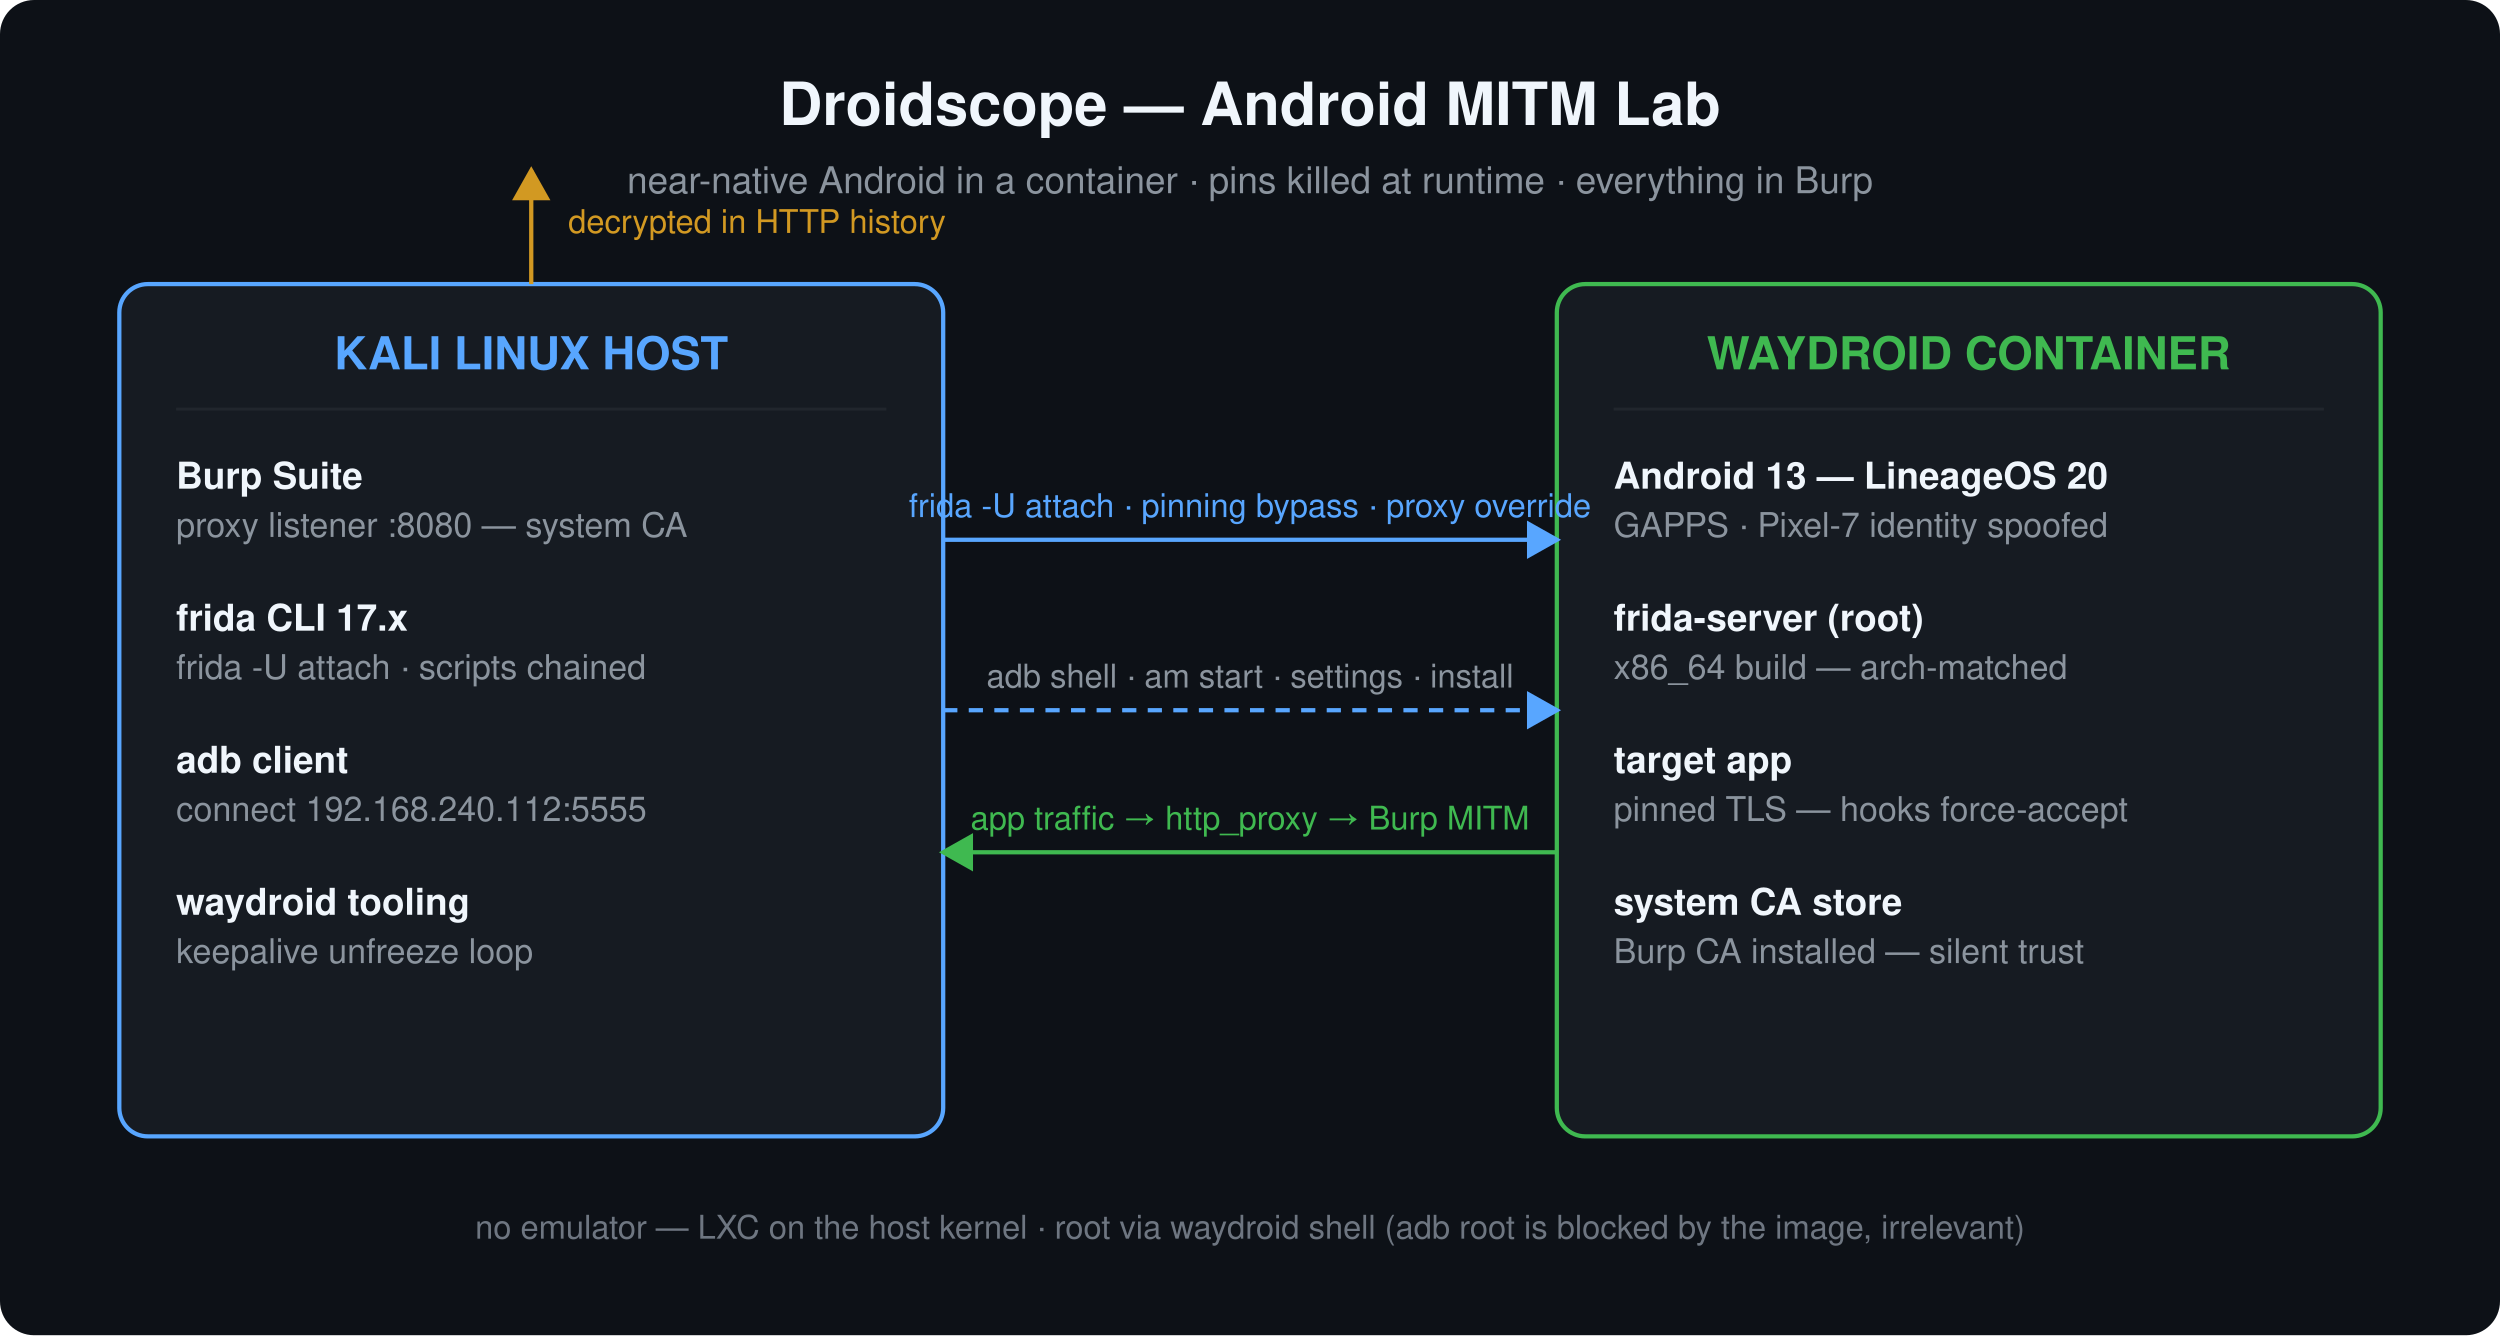
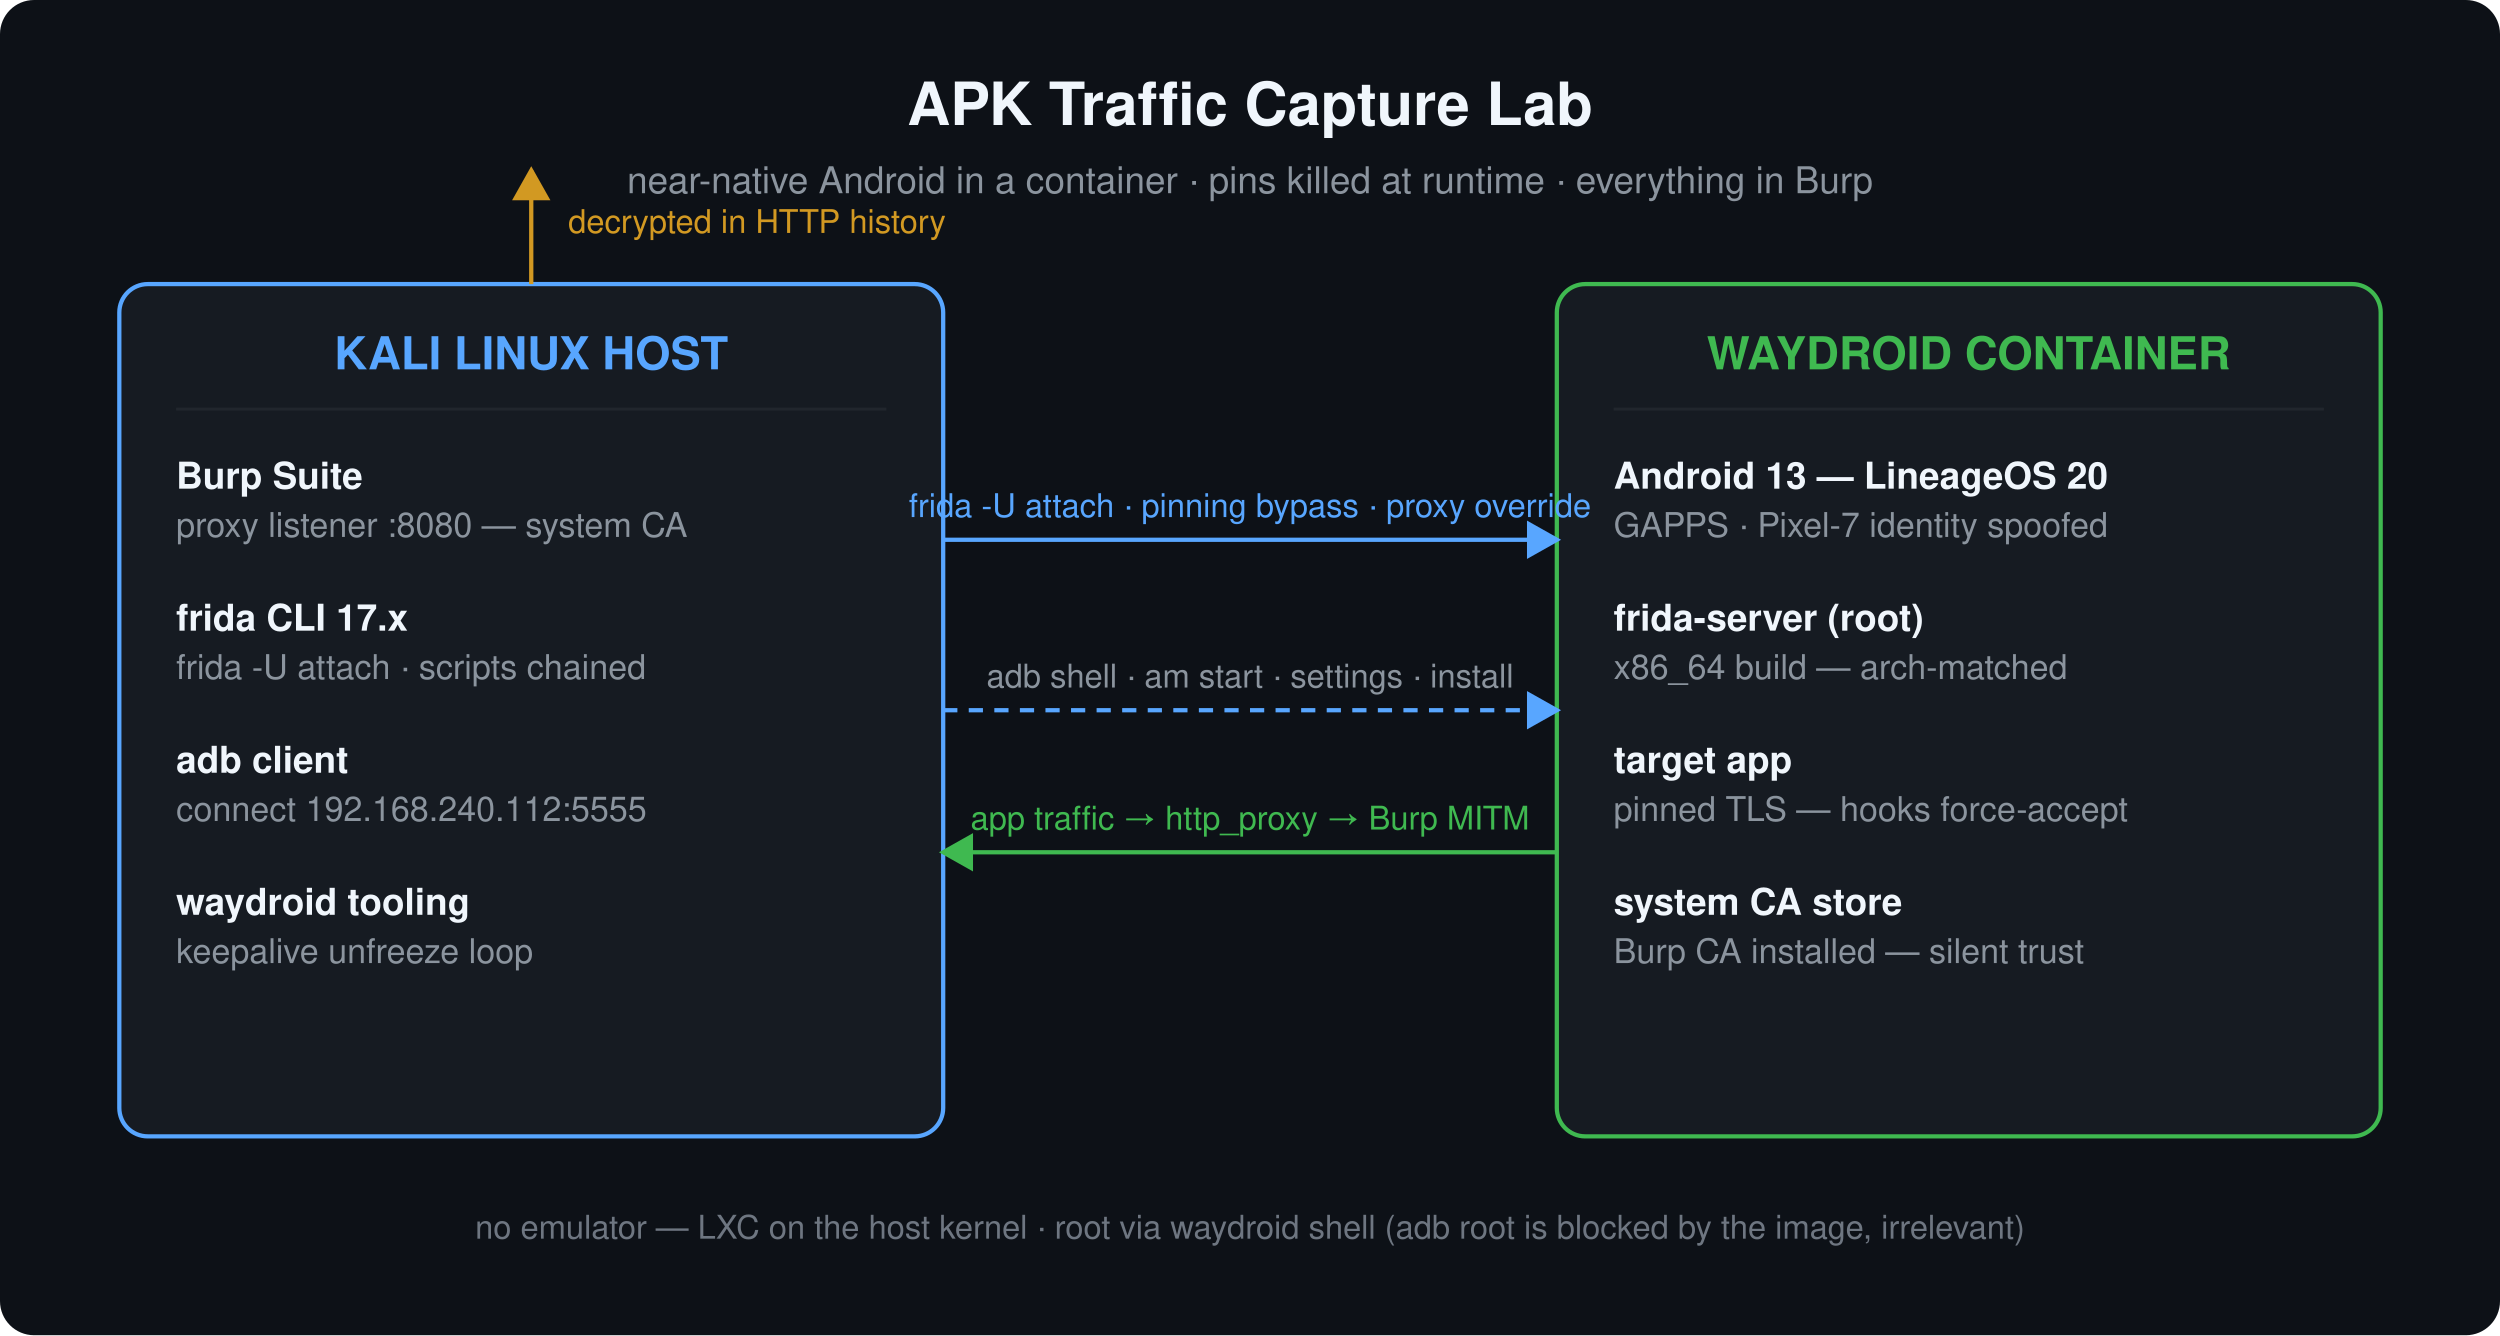
<svg xmlns="http://www.w3.org/2000/svg" viewBox="0 0 880 470" font-family="-apple-system, 'Segoe UI', Helvetica, Arial, sans-serif">
  <rect width="880" height="470" rx="12" fill="#0d1117" />
-   <text x="440" y="44" text-anchor="middle" fill="#f0f6fc" font-size="21" font-weight="700">Droidscope — Android MITM Lab</text>
+   <text x="440" y="44" text-anchor="middle" fill="#f0f6fc" font-size="21" font-weight="700">APK Traffic Capture Lab</text>
  <text x="440" y="68" text-anchor="middle" fill="#8b949e" font-size="13">near-native Android in a container · pins killed at runtime · everything in Burp</text>
  <rect x="42" y="100" width="290" height="300" rx="10" fill="#161b22" stroke="#58a6ff" stroke-width="1.5" />
  <text x="187" y="130" text-anchor="middle" fill="#58a6ff" font-size="16" font-weight="700">KALI LINUX HOST</text>
  <line x1="62" y1="144" x2="312" y2="144" stroke="#21262d" stroke-width="1" />
  <text x="62" y="172" fill="#f0f6fc" font-size="13" font-weight="600">Burp Suite</text>
  <text x="62" y="189" fill="#8b949e" font-size="12">proxy listener :8080 — system CA</text>
  <text x="62" y="222" fill="#f0f6fc" font-size="13" font-weight="600">frida CLI 17.x</text>
  <text x="62" y="239" fill="#8b949e" font-size="12">frida -U attach · scripts chained</text>
  <text x="62" y="272" fill="#f0f6fc" font-size="13" font-weight="600">adb client</text>
  <text x="62" y="289" fill="#8b949e" font-size="12">connect 192.168.240.112:5555</text>
  <text x="62" y="322" fill="#f0f6fc" font-size="13" font-weight="600">waydroid tooling</text>
  <text x="62" y="339" fill="#8b949e" font-size="12">keepalive unfreeze loop</text>
  <rect x="548" y="100" width="290" height="300" rx="10" fill="#161b22" stroke="#3fb950" stroke-width="1.5" />
  <text x="693" y="130" text-anchor="middle" fill="#3fb950" font-size="16" font-weight="700">WAYDROID CONTAINER</text>
  <line x1="568" y1="144" x2="818" y2="144" stroke="#21262d" stroke-width="1" />
  <text x="568" y="172" fill="#f0f6fc" font-size="13" font-weight="600">Android 13 — LineageOS 20</text>
  <text x="568" y="189" fill="#8b949e" font-size="12">GAPPS · Pixel-7 identity spoofed</text>
  <text x="568" y="222" fill="#f0f6fc" font-size="13" font-weight="600">frida-server (root)</text>
  <text x="568" y="239" fill="#8b949e" font-size="12">x86_64 build — arch-matched</text>
  <text x="568" y="272" fill="#f0f6fc" font-size="13" font-weight="600">target app</text>
  <text x="568" y="289" fill="#8b949e" font-size="12">pinned TLS — hooks force-accept</text>
  <text x="568" y="322" fill="#f0f6fc" font-size="13" font-weight="600">system CA store</text>
  <text x="568" y="339" fill="#8b949e" font-size="12">Burp CA installed — silent trust</text>
  <defs>
    <marker id="ah" markerWidth="9" markerHeight="9" refX="7" refY="4.5" orient="auto">
      <path d="M0,0 L8,4.5 L0,9 z" fill="#58a6ff" />
    </marker>
    <marker id="ag" markerWidth="9" markerHeight="9" refX="7" refY="4.5" orient="auto">
      <path d="M0,0 L8,4.5 L0,9 z" fill="#3fb950" />
    </marker>
    <marker id="ao" markerWidth="9" markerHeight="9" refX="7" refY="4.5" orient="auto">
      <path d="M0,0 L8,4.5 L0,9 z" fill="#d29922" />
    </marker>
  </defs>
  <line x1="332" y1="190" x2="548" y2="190" stroke="#58a6ff" stroke-width="1.5" marker-end="url(#ah)" />
  <text x="440" y="182" text-anchor="middle" fill="#58a6ff" font-size="11.5">frida -U attach · pinning bypass · proxy override</text>
  <line x1="332" y1="250" x2="548" y2="250" stroke="#58a6ff" stroke-width="1.5" stroke-dasharray="5,4" marker-end="url(#ah)" />
  <text x="440" y="242" text-anchor="middle" fill="#8b949e" font-size="11.5">adb shell · am start · settings · install</text>
  <line x1="548" y1="300" x2="332" y2="300" stroke="#3fb950" stroke-width="1.5" marker-end="url(#ag)" />
  <text x="440" y="292" text-anchor="middle" fill="#3fb950" font-size="11.5">app traffic → http_proxy → Burp MITM</text>
  <line x1="187" y1="100" x2="187" y2="60" stroke="#d29922" stroke-width="1.5" marker-end="url(#ao)" />
  <text x="200" y="82" fill="#d29922" font-size="11.5">decrypted in HTTP history</text>
  <text x="440" y="436" text-anchor="middle" fill="#6e7681" font-size="11.5">no emulator — LXC on the host kernel · root via waydroid shell (adb root is blocked by the image, irrelevant)</text>
</svg>
